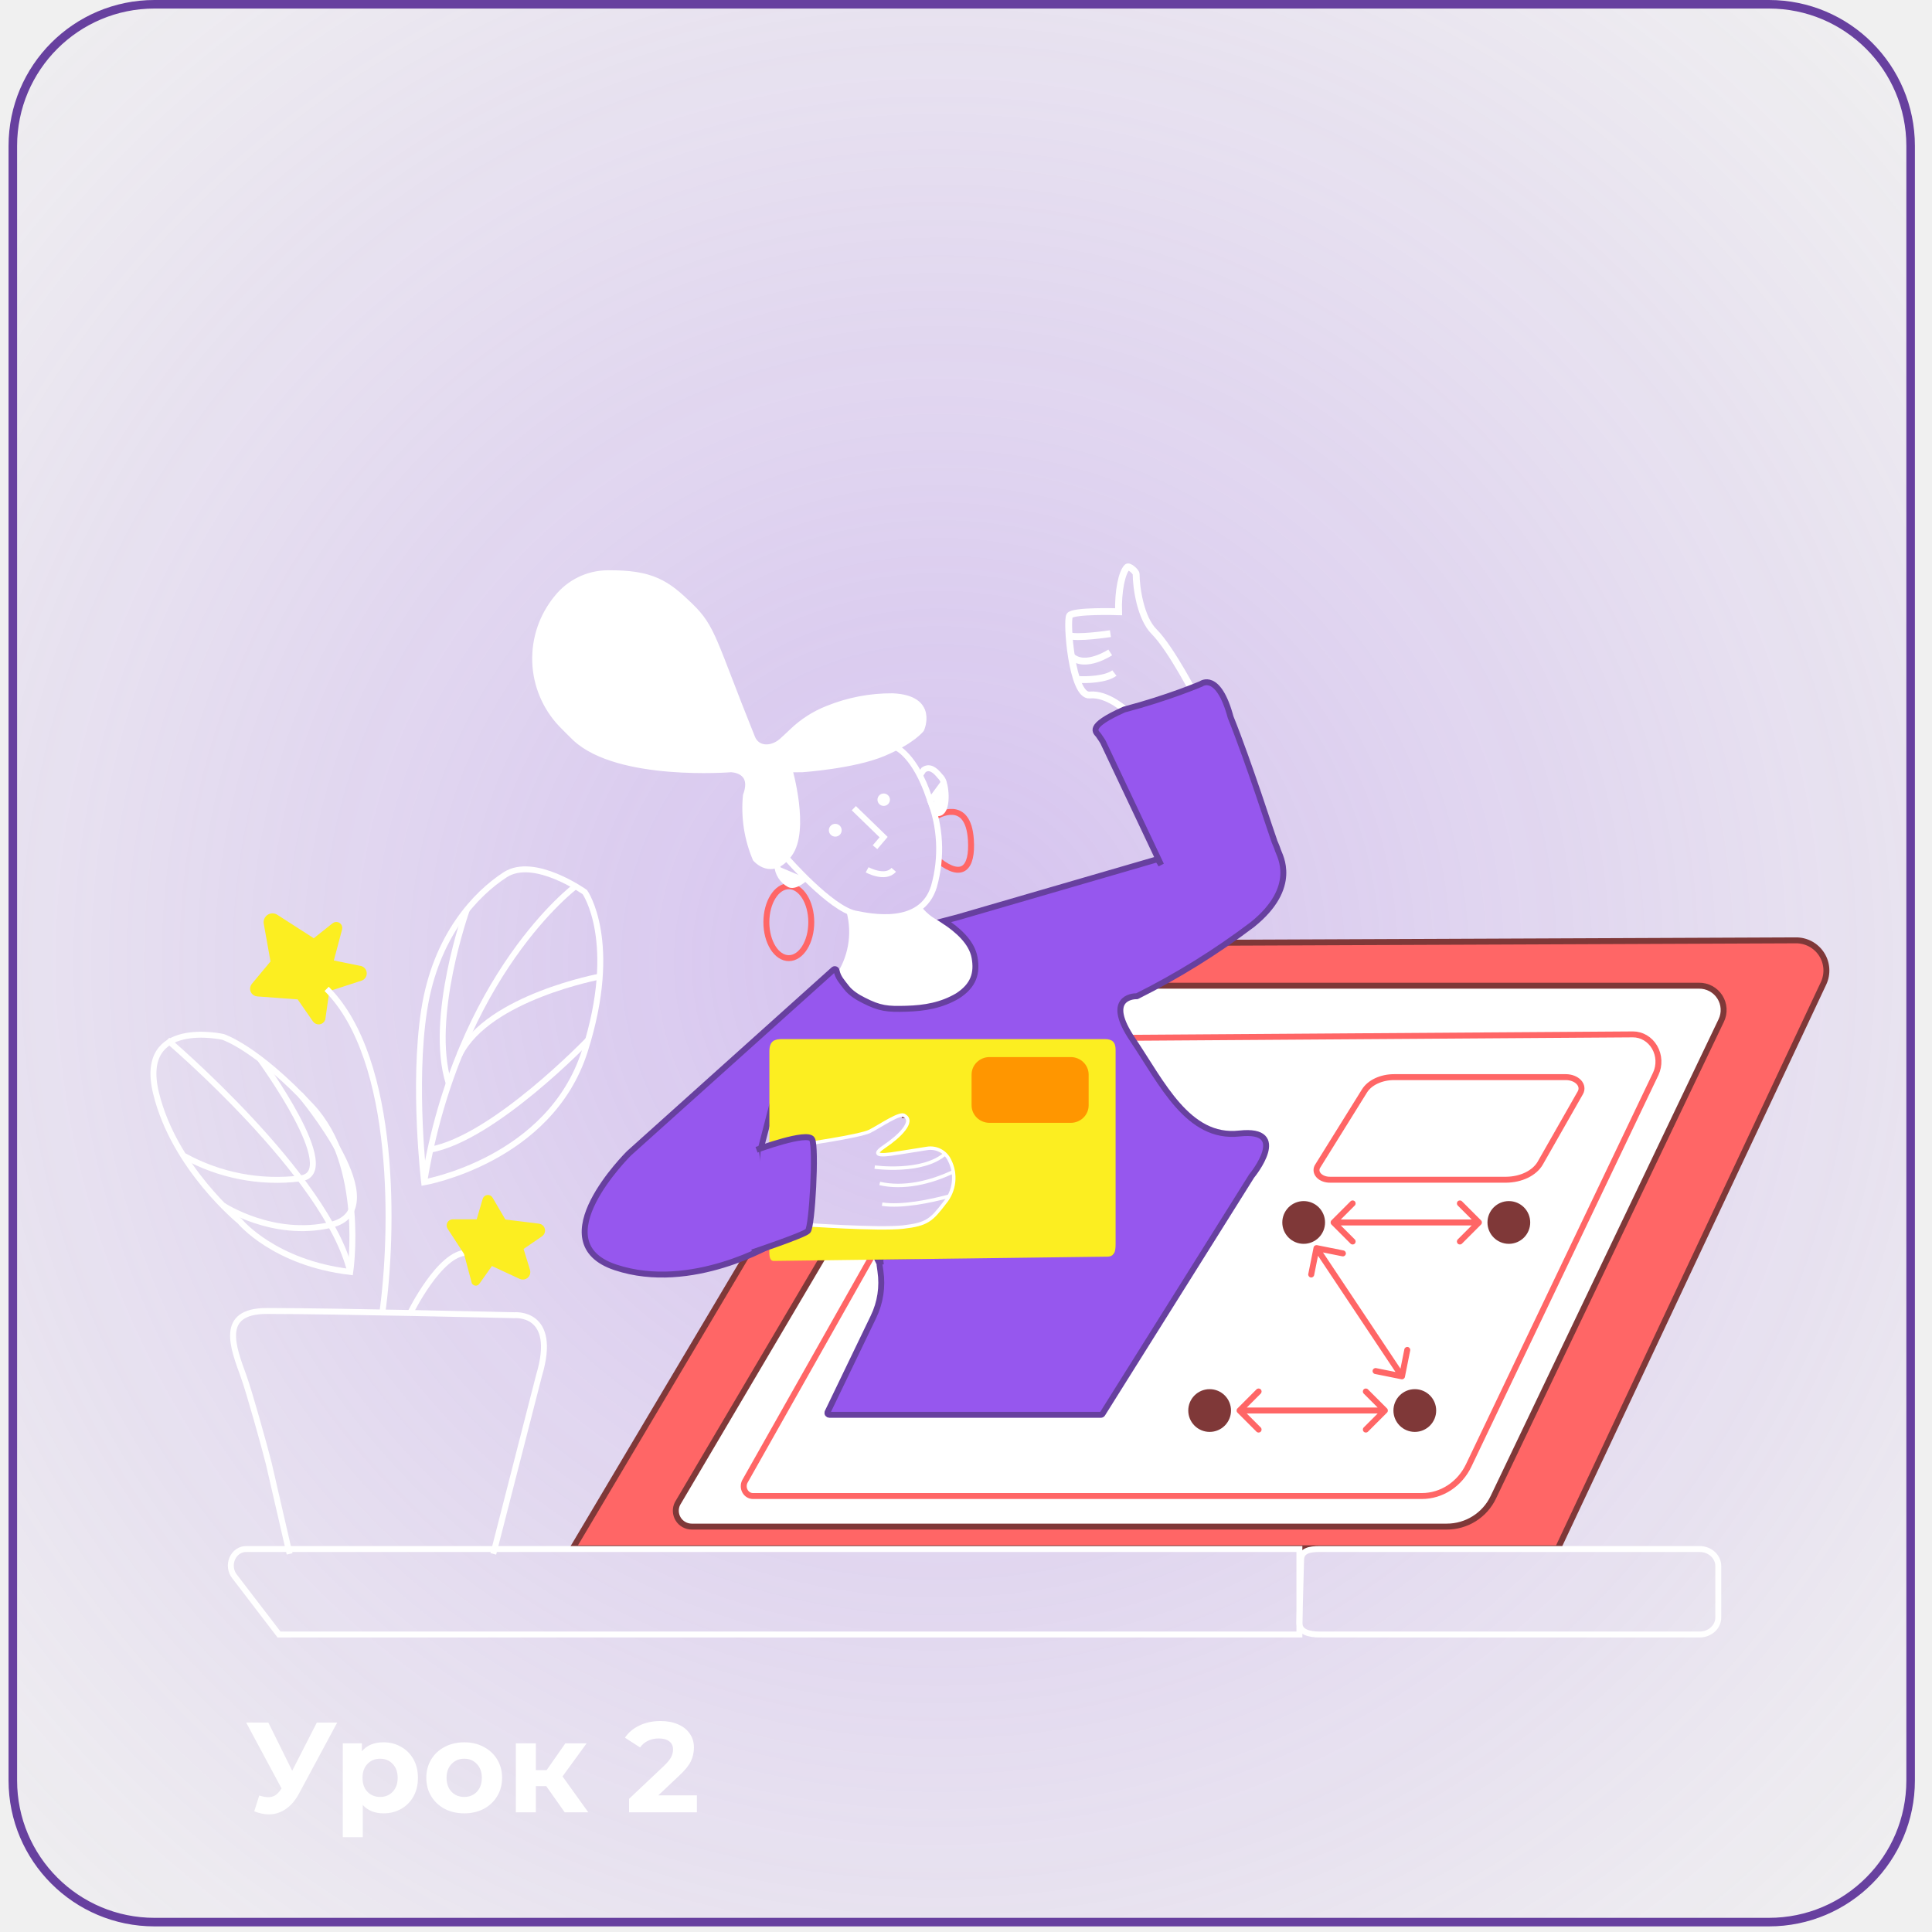
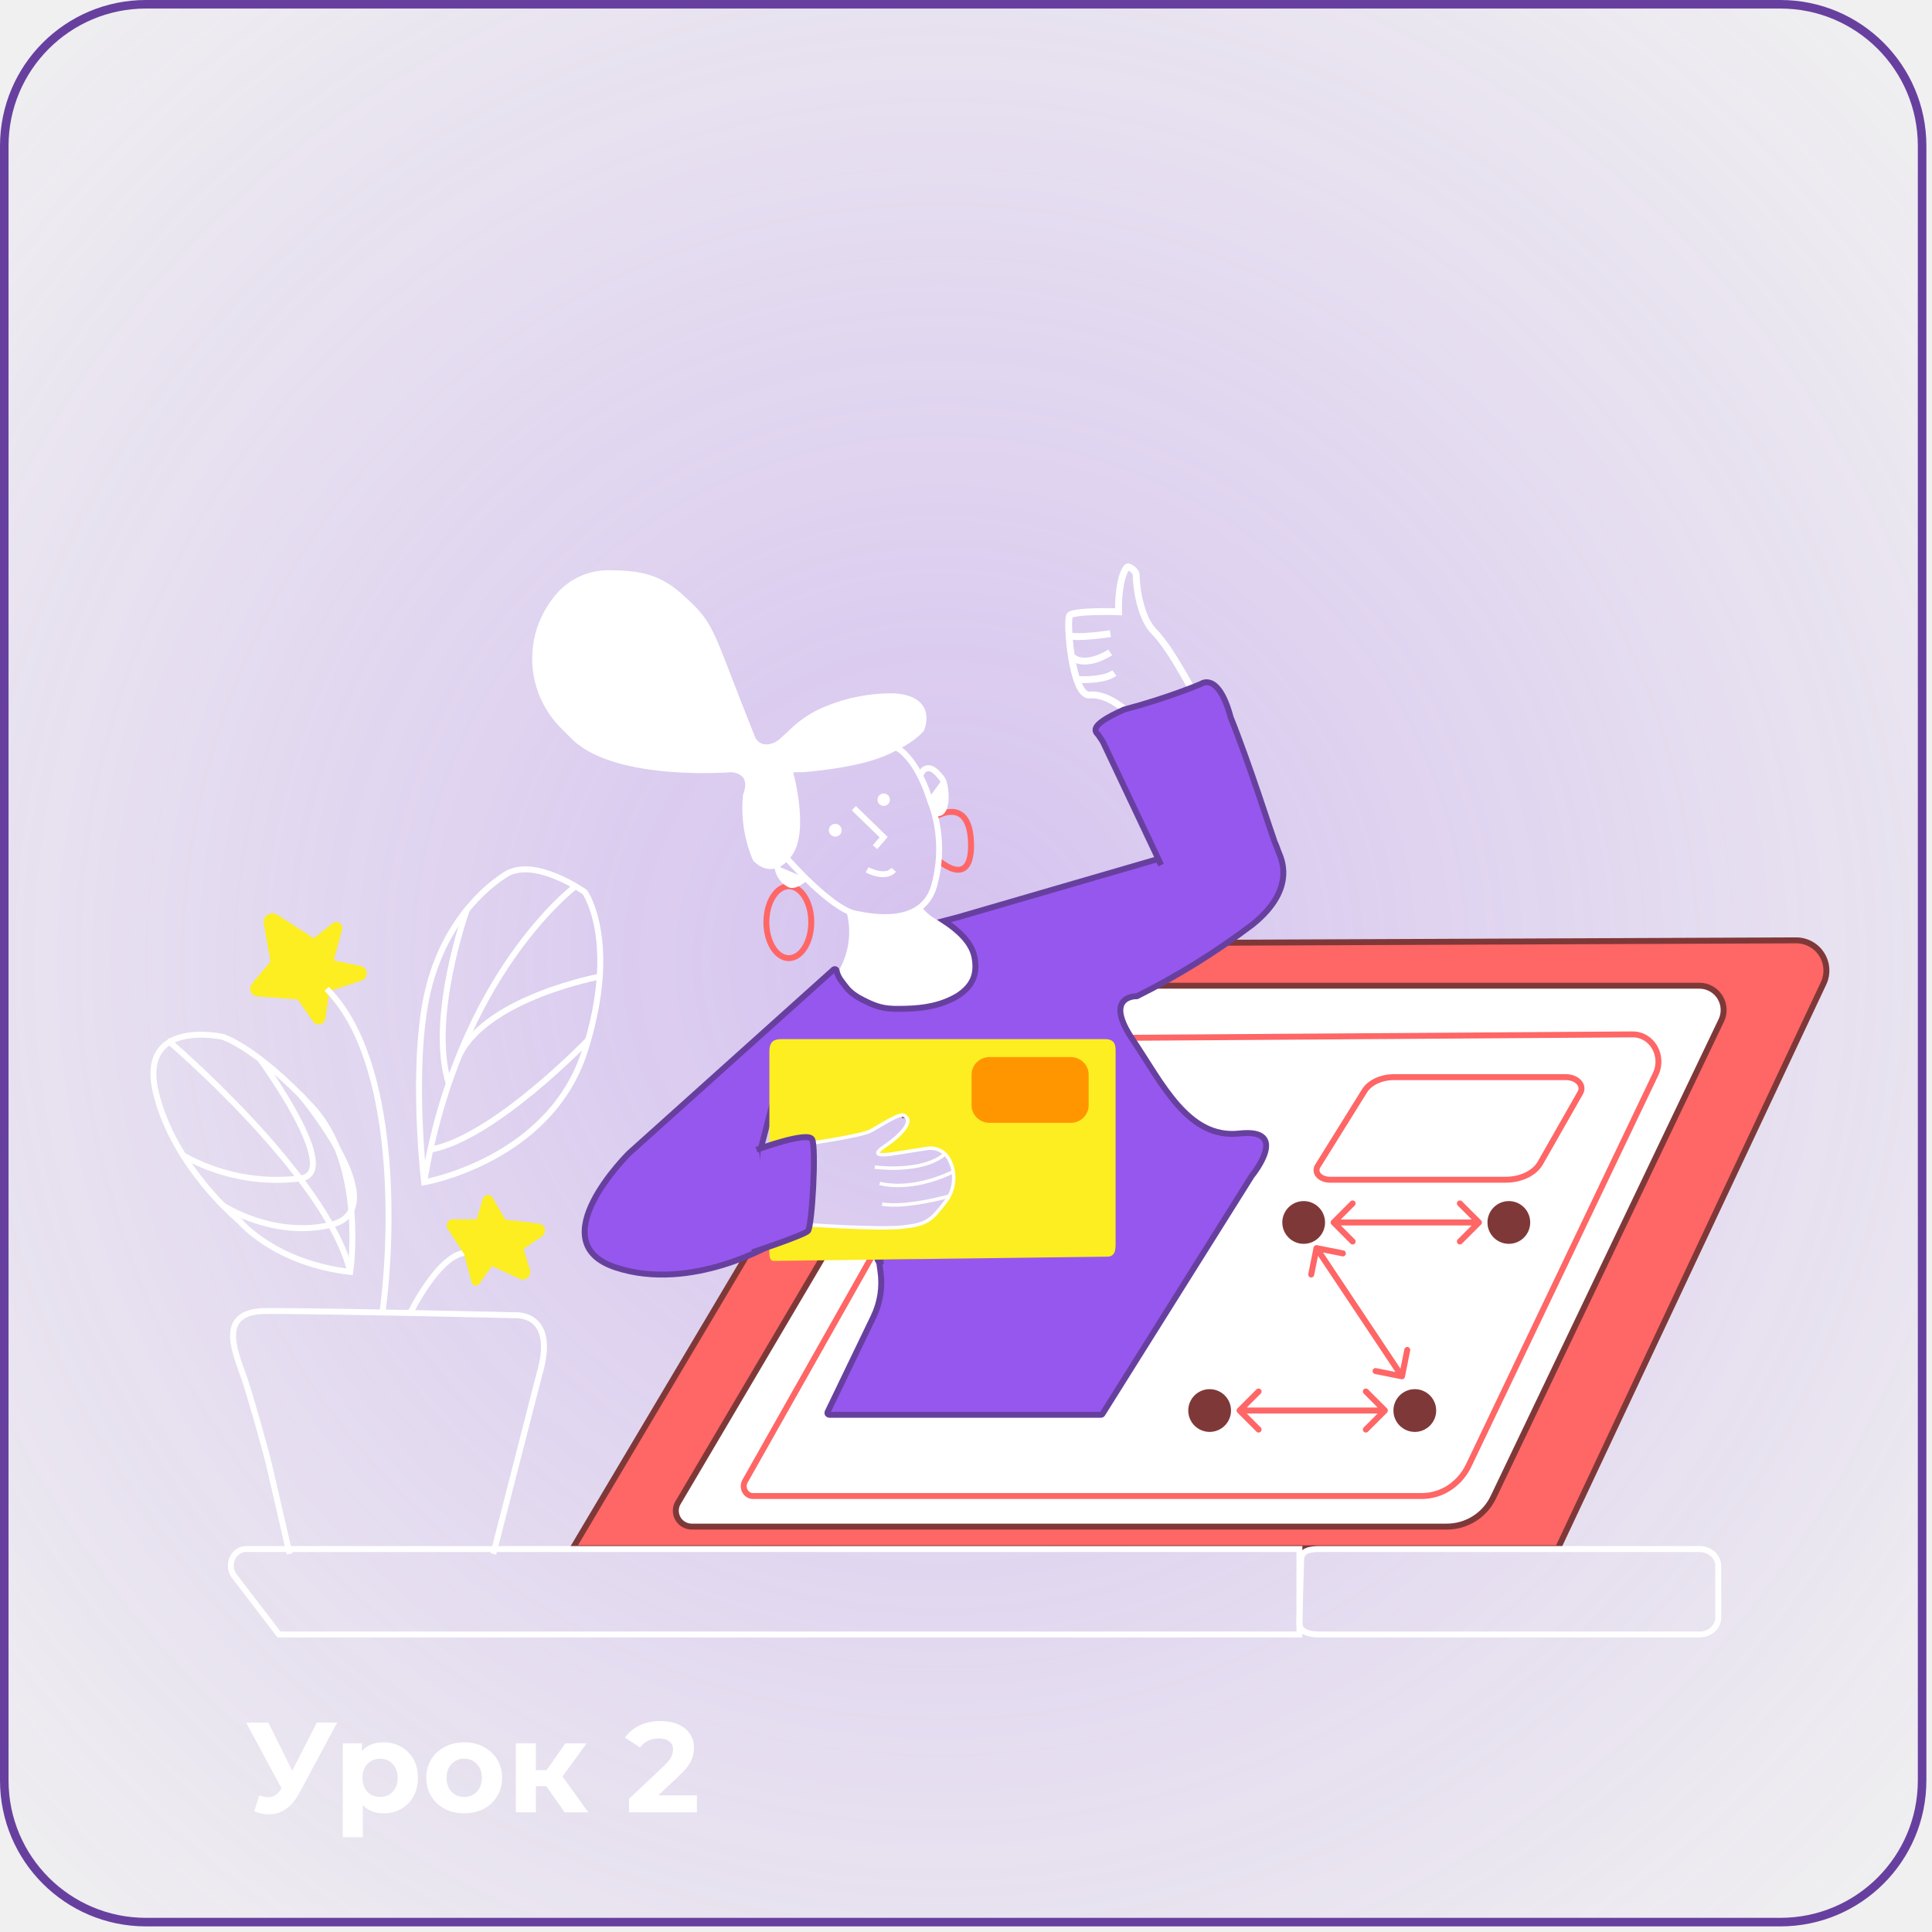
<svg xmlns="http://www.w3.org/2000/svg" width="226" height="226" viewBox="0 0 226 226" fill="none">
  <g clip-path="url(#clip0_311_745)">
-     <rect x="1.5" y="0.5" width="222" height="224.343" rx="16.571" fill="url(#paint0_radial_311_745)" fill-opacity="0.3" stroke="#67409F" />
-     <path d="M131.754 83.156C131.754 83.156 129.564 81.093 127.471 81.3C125.379 81.508 124.719 72.633 125.122 72.011C125.526 71.388 130.848 71.559 130.848 71.559C130.775 69.203 131.228 66.945 131.852 66.347C132.059 66.139 132.891 66.859 132.904 67.152C132.904 68.703 133.405 72.292 134.996 73.879C137.027 75.905 140 81.728 140 81.728" stroke="white" stroke-width="0.802" stroke-miterlimit="10" />
+     <rect x="0.5" y="0.5" width="224.343" height="224.343" rx="16.571" fill="url(#paint0_radial_311_745)" fill-opacity="0.3" stroke="#67409F" />
+     <path d="M131.754 83.156C131.754 83.156 129.564 81.093 127.471 81.3C125.379 81.508 124.719 72.633 125.122 72.011C125.526 71.388 130.848 71.559 130.848 71.559C130.775 69.203 131.228 66.945 131.852 66.347C132.06 66.139 132.892 66.859 132.904 67.152C132.904 68.703 133.405 72.292 134.996 73.879C137.027 75.905 140 81.728 140 81.728" stroke="white" stroke-width="0.802" stroke-miterlimit="10" />
    <path d="M182.249 181.113H67L88 145.766L111.5 145.5L116 128.5L98.5 128.093L109 110.419L210.07 110C210.667 109.994 211.256 110.138 211.783 110.419C212.309 110.701 212.755 111.111 213.079 111.611C213.404 112.111 213.596 112.684 213.639 113.279C213.681 113.873 213.572 114.468 213.322 115.009L182.249 181.113Z" fill="#FF6666" />
    <path d="M88 145.766L67 181.113H182.249L213.322 115.009C213.572 114.468 213.681 113.873 213.639 113.279C213.596 112.684 213.404 112.111 213.079 111.611C212.755 111.111 212.309 110.701 211.783 110.419C211.256 110.138 210.667 109.994 210.07 110L109 110.419L98.5 128.093L116 128.5L111.5 145.5L88 145.766ZM88 145.766L93.25 136.93" stroke="#7F3838" stroke-width="0.694" stroke-miterlimit="10" />
    <path d="M169.237 178.577H80.91C80.594 178.575 80.283 178.494 80.007 178.339C79.731 178.185 79.499 177.963 79.333 177.695C79.167 177.426 79.072 177.12 79.057 176.805C79.042 176.489 79.107 176.176 79.248 175.893L97.124 145.598H115.5L122 131L106.062 130.451L115 115.304L198.754 115.304C199.237 115.3 199.713 115.418 200.138 115.649C200.563 115.879 200.922 116.213 201.181 116.62C201.441 117.027 201.592 117.493 201.622 117.974C201.651 118.456 201.557 118.937 201.348 119.372L174.681 175.153C174.191 176.179 173.42 177.046 172.456 177.652C171.493 178.258 170.376 178.579 169.237 178.577Z" fill="white" stroke="#7F3838" stroke-width="0.694" stroke-miterlimit="10" />
    <path d="M97.675 114.237C98.441 113.154 98.959 111.918 99.193 110.614C99.427 109.311 99.372 107.972 99.031 106.692L101.266 107.094C102.714 107.284 104.181 107.284 105.629 107.094C106.402 106.894 107.124 106.534 107.747 106.037C111 110 115.087 107.263 115.087 107.263L115.722 112.282L111.825 118.22L99.921 118.051L97.675 114.237Z" fill="white" />
    <path d="M109.59 95.46C109.59 95.46 113.254 93.241 113.572 98.239C113.784 101.62 112.513 102.772 109.876 100.732" stroke="#FF6666" stroke-width="0.694" stroke-miterlimit="10" />
    <path d="M166.326 175H88.062C87.877 174.998 87.696 174.944 87.537 174.845C87.377 174.746 87.244 174.605 87.15 174.435C87.056 174.265 87.004 174.072 87 173.875C86.996 173.677 87.04 173.482 87.126 173.308L102.826 145.5H116.372L122 133L109.599 133.503L116.372 121.507L191.013 121C191.521 120.998 192.02 121.136 192.464 121.399C192.908 121.662 193.282 122.042 193.55 122.504C193.818 122.965 193.972 123.492 193.997 124.035C194.021 124.577 193.916 125.118 193.69 125.605L171.81 171.408C171.294 172.49 170.509 173.398 169.541 174.032C168.573 174.666 167.461 175.001 166.326 175Z" stroke="#FF6666" stroke-width="0.694" stroke-miterlimit="10" />
-     <path d="M37.561 119.39C37.628 119.339 37.68 119.27 37.711 119.192L38.211 115.677L42.212 114.374C42.327 114.327 42.422 114.243 42.483 114.135C42.544 114.026 42.567 113.901 42.547 113.779C42.528 113.656 42.467 113.544 42.375 113.46C42.284 113.376 42.166 113.326 42.042 113.317L38.621 112.62L39.681 108.636C39.7 108.566 39.697 108.49 39.672 108.422C39.647 108.353 39.6 108.294 39.539 108.253C39.478 108.212 39.406 108.191 39.332 108.193C39.259 108.196 39.188 108.221 39.13 108.266L36.726 110.179L32.256 107.305C32.144 107.23 32.011 107.19 31.876 107.189C31.741 107.189 31.608 107.228 31.495 107.303C31.382 107.377 31.293 107.483 31.24 107.608C31.187 107.732 31.172 107.869 31.197 108.002L32.013 112.567L29.725 115.314C29.661 115.393 29.619 115.487 29.605 115.588C29.59 115.688 29.605 115.79 29.645 115.883C29.686 115.976 29.751 116.056 29.834 116.114C29.918 116.172 30.016 116.206 30.117 116.212L35.01 116.572L36.895 119.287C36.943 119.356 37.009 119.411 37.086 119.445C37.163 119.48 37.248 119.493 37.331 119.483C37.415 119.473 37.495 119.441 37.561 119.39Z" fill="#FCEE21" stroke="#FCEE21" stroke-width="0.694" stroke-miterlimit="10" />
+     <path d="M37.561 119.39C37.628 119.339 37.68 119.27 37.711 119.192L38.211 115.677L42.212 114.374C42.327 114.327 42.422 114.243 42.483 114.135C42.544 114.026 42.567 113.901 42.547 113.779C42.528 113.656 42.467 113.544 42.375 113.46C42.284 113.376 42.166 113.326 42.042 113.317L38.621 112.62L39.681 108.636C39.7 108.566 39.697 108.49 39.672 108.422C39.647 108.353 39.6 108.294 39.539 108.253C39.478 108.212 39.406 108.191 39.332 108.193C39.259 108.196 39.188 108.221 39.13 108.266L36.726 110.179L32.256 107.305C32.144 107.23 32.011 107.19 31.876 107.189C31.741 107.189 31.608 107.228 31.495 107.303C31.382 107.377 31.293 107.483 31.24 107.608C31.187 107.732 31.172 107.869 31.197 108.002L32.013 112.567L29.725 115.314C29.661 115.393 29.619 115.487 29.605 115.588C29.59 115.688 29.605 115.79 29.645 115.883C29.686 115.976 29.751 116.056 29.834 116.114C29.918 116.172 30.016 116.206 30.117 116.213L35.01 116.572L36.895 119.287C36.943 119.356 37.009 119.411 37.086 119.445C37.163 119.48 37.248 119.493 37.331 119.483C37.415 119.473 37.495 119.441 37.561 119.39Z" fill="#FCEE21" stroke="#FCEE21" stroke-width="0.694" stroke-miterlimit="10" />
    <path d="M44.708 153.69C46.008 144.475 46.527 123.971 38.21 115.677" stroke="white" stroke-width="0.694" />
    <path d="M47.994 153.587C47.994 153.587 51.436 146.539 54.603 146.539" stroke="white" stroke-width="0.694" stroke-miterlimit="10" />
    <path d="M33.879 181.769L31.441 171.201C30.975 169.331 29.143 162.748 28.497 160.994C27.289 157.644 25.542 153.354 31.218 153.354C39.257 153.354 60.174 153.851 60.174 153.851C60.174 153.851 65.321 153.354 63.054 160.899L57.703 181.769" stroke="white" stroke-width="0.694" stroke-miterlimit="10" />
    <path d="M40.973 148.789C40.973 148.789 42.837 136.289 36.408 129.4C29.979 122.51 26.082 121.293 26.082 121.293C26.082 121.293 16.127 119.055 18.245 127.836C20.363 136.617 28.062 142.872 28.062 142.872C28.062 142.872 32.066 147.743 40.973 148.789Z" stroke="white" stroke-width="0.694" stroke-miterlimit="10" />
    <path d="M49.615 138.307C49.615 138.307 64.346 135.74 68.413 122.933C72.48 110.126 68.413 104.357 68.413 104.357C68.413 104.357 62.482 100.13 59.093 102.328C55.704 104.526 50.97 109.418 49.615 118.178C48.259 126.938 49.615 138.307 49.615 138.307Z" stroke="white" stroke-width="0.694" stroke-miterlimit="10" />
    <path d="M19.579 121.654C19.579 121.654 38.261 137.504 40.973 148.789" stroke="white" stroke-width="0.694" stroke-miterlimit="10" />
    <path d="M21.538 135.222C25.666 137.504 30.411 138.424 35.095 137.853C40.274 137.335 30.413 123.884 30.413 123.884" stroke="white" stroke-width="0.694" stroke-miterlimit="10" />
    <path d="M26.103 141.023C26.103 141.023 31.949 144.869 38.685 143.284C46.469 141.456 35.095 128.015 35.095 128.015" stroke="white" stroke-width="0.694" stroke-miterlimit="10" />
    <path d="M67.322 103.67C67.322 103.67 53.639 113.856 49.615 138.307" stroke="white" stroke-width="0.694" stroke-miterlimit="10" />
    <path d="M70.214 114.226C70.214 114.226 57.123 116.646 53.756 123.366" stroke="white" stroke-width="0.694" stroke-miterlimit="10" />
    <path d="M68.794 121.654C68.794 121.654 57.78 133.14 50.345 134.482" stroke="white" stroke-width="0.694" stroke-miterlimit="10" />
    <path d="M54.603 106.438C54.603 106.438 50.091 119.055 52.485 126.705" stroke="white" stroke-width="0.694" stroke-miterlimit="10" />
    <path d="M58.903 142.978L57.325 140.283C57.298 140.232 57.256 140.191 57.205 140.164C57.154 140.138 57.096 140.127 57.038 140.134C56.981 140.141 56.927 140.165 56.884 140.203C56.84 140.241 56.809 140.291 56.795 140.347L56.022 142.978H52.961C52.895 142.978 52.83 142.997 52.773 143.031C52.717 143.065 52.67 143.114 52.639 143.173C52.608 143.231 52.593 143.296 52.595 143.362C52.598 143.429 52.618 143.493 52.654 143.548L54.603 146.539L55.514 149.973C55.528 149.997 55.548 150.017 55.572 150.031C55.596 150.045 55.623 150.052 55.651 150.052C55.679 150.052 55.707 150.045 55.731 150.031C55.755 150.017 55.775 149.997 55.789 149.973L57.431 147.659L60.936 149.286C61.029 149.329 61.133 149.345 61.234 149.331C61.336 149.317 61.431 149.273 61.508 149.206C61.586 149.139 61.642 149.051 61.67 148.953C61.698 148.854 61.697 148.75 61.667 148.652L60.841 145.957L63.213 144.33C63.291 144.277 63.351 144.202 63.386 144.114C63.42 144.026 63.426 143.93 63.404 143.838C63.383 143.747 63.333 143.664 63.263 143.601C63.193 143.538 63.106 143.497 63.012 143.485L58.903 142.978Z" fill="#FCEE21" stroke="#FCEE21" stroke-width="0.694" stroke-miterlimit="10" />
-     <path d="M112.012 107.31L135.195 100.568C135.322 100.568 135.396 100.389 135.83 101.181L129.116 86.99C129.052 86.863 129.116 86.885 128.5 86C128.245 85.634 127 85 131.5 83C136.689 81.637 140.5 80 140.5 80C140.5 80 142.5 78.5 143.954 83.894C146.125 89.283 148.836 97.81 149.027 98.265C149.027 98.36 149.355 99.004 149.514 99.533C149.673 100.061 151.95 103.759 146.517 108.144C142.28 111.35 137.756 114.158 133.003 116.534C132.991 116.54 132.978 116.543 132.966 116.543C132.953 116.543 132.94 116.54 132.929 116.534C132.473 116.534 129.227 116.779 132.5 121.618C135.931 126.712 138.965 133.261 144.97 132.596C150.975 131.93 146.538 137.425 146.411 137.572L128.957 165.405C128.937 165.435 128.911 165.459 128.879 165.475C128.848 165.492 128.813 165.501 128.777 165.5H97.005C96.969 165.499 96.933 165.49 96.901 165.472C96.87 165.455 96.843 165.43 96.823 165.4C96.803 165.37 96.791 165.335 96.788 165.299C96.784 165.263 96.79 165.227 96.803 165.194L102.173 154.046C102.978 152.382 103.262 150.515 102.989 148.689L102.883 147.928C102.878 147.897 102.88 147.866 102.889 147.836C102.897 147.806 102.48 147.024 102.5 147C102.52 146.976 102.977 147.71 103.005 147.697C102.883 146.846 103.5 146.326 103.5 147L129 146.5C129.059 146.5 129.458 146.542 129.5 146.5C129.542 146.458 130 146.559 130 146.5L129.5 123.5C127.796 126.948 126.361 127.605 129 123C128.99 122.99 128.989 122.984 128.992 122.98L91.568 122.48C91.512 122.483 91.109 122.941 91.068 122.98C91.028 123.019 91.573 124.424 91.568 124.48C91.568 124.48 89.063 134.076 89.062 134.107C89.06 134.137 89.065 134.168 89.076 134.196L90.513 145.434C90.513 145.434 80.907 151.214 72 148.255C63.093 145.297 73.472 135.026 73.567 134.92L97.502 113.428C97.531 113.4 97.566 113.38 97.605 113.371C97.644 113.363 97.685 113.365 97.722 113.378C97.76 113.391 97.793 113.415 97.818 113.446C97.843 113.477 97.858 113.515 97.863 113.555C98.023 114.354 98.504 114.852 99 115.5C99.496 116.148 100.27 116.635 101 117C102.935 117.996 103.824 118.061 106 118C108.176 117.939 110.136 117.603 112.012 116.5C113.918 115.274 114.328 113.817 114 112C113.672 110.183 111.991 108.747 110.434 107.722L112.012 107.31Z" fill="#9657EE" />
-     <path d="M89.076 134.196C89.065 134.168 89.06 134.137 89.062 134.107C89.063 134.076 91.568 124.48 91.568 124.48C91.573 124.424 91.028 123.019 91.068 122.98C91.109 122.941 91.512 122.483 91.568 122.48L129.014 122.98C129.073 122.98 128.958 122.958 129 123C126.361 127.605 127.796 126.948 129.5 123.5L130 146.5C130 146.559 129.542 146.458 129.5 146.5C129.458 146.542 129.059 146.5 129 146.5L103.5 147C103.5 146.326 102.883 146.846 103.005 147.697C102.977 147.71 102.52 146.976 102.5 147C102.48 147.024 102.897 147.806 102.889 147.836C102.88 147.866 102.878 147.897 102.883 147.928L102.989 148.689C103.262 150.515 102.978 152.382 102.173 154.046L96.803 165.194C96.79 165.227 96.784 165.263 96.788 165.299C96.791 165.335 96.803 165.37 96.823 165.4C96.843 165.43 96.87 165.455 96.901 165.472C96.933 165.49 96.969 165.499 97.005 165.5H128.777C128.813 165.501 128.848 165.492 128.879 165.475C128.911 165.459 128.937 165.435 128.957 165.405L146.411 137.572C146.538 137.425 150.975 131.93 144.97 132.596C138.965 133.261 135.931 126.712 132.5 121.618C129.227 116.779 132.473 116.534 132.929 116.534C132.94 116.54 132.953 116.543 132.966 116.543C132.978 116.543 132.991 116.54 133.003 116.534C137.756 114.158 142.28 111.35 146.517 108.144C151.95 103.759 149.673 100.061 149.514 99.533C149.355 99.004 149.027 98.36 149.027 98.265C148.836 97.81 146.125 89.283 143.954 83.894C142.5 78.5 140.5 80 140.5 80C140.5 80 136.689 81.637 131.5 83C127 85 128.245 85.634 128.5 86C129.116 86.885 129.052 86.863 129.116 86.99L135.83 101.181C135.396 100.389 135.322 100.568 135.195 100.568L112.012 107.31L110.434 107.722C111.991 108.747 113.672 110.183 114 112C114.328 113.817 113.918 115.274 112.012 116.5C110.136 117.603 108.176 117.939 106 118C103.824 118.061 102.935 117.996 101 117C100.27 116.635 99.496 116.148 99 115.5C98.504 114.852 98.023 114.354 97.863 113.555C97.858 113.515 97.843 113.477 97.818 113.446C97.793 113.415 97.76 113.391 97.722 113.378C97.685 113.365 97.644 113.363 97.605 113.371C97.566 113.38 97.531 113.4 97.502 113.428L73.567 134.92C73.472 135.026 63.093 145.297 72 148.255C80.907 151.214 90.513 145.434 90.513 145.434L89.076 134.196ZM89.076 134.196C89.088 134.224 89.403 134.086 89.425 134.107C89.447 134.128 89.175 134.308 89.204 134.318C89.234 134.328 89.264 134.332 89.295 134.329" stroke="#67409F" stroke-width="0.694" stroke-miterlimit="10" />
+     <path d="M112.012 107.31L135.195 100.568C135.322 100.568 135.396 100.389 135.83 101.181L129.116 86.99C129.052 86.863 129.116 86.885 128.5 86C128.245 85.634 127 85 131.5 83C136.689 81.637 140.5 80 140.5 80C140.5 80 142.5 78.5 143.954 83.894C146.125 89.283 148.836 97.81 149.027 98.265C149.027 98.36 149.355 99.004 149.514 99.533C149.673 100.061 151.95 103.759 146.517 108.144C142.28 111.35 137.756 114.158 133.003 116.534C132.991 116.54 132.978 116.543 132.966 116.543C132.953 116.543 132.94 116.54 132.929 116.534C132.473 116.534 129.227 116.779 132.5 121.618C135.931 126.712 138.965 133.261 144.97 132.596C150.975 131.93 146.538 137.425 146.411 137.572L128.957 165.405C128.937 165.435 128.911 165.459 128.879 165.475C128.848 165.492 128.813 165.501 128.777 165.5H97.005C96.969 165.499 96.933 165.49 96.901 165.472C96.87 165.455 96.843 165.43 96.823 165.4C96.803 165.37 96.791 165.335 96.788 165.299C96.784 165.263 96.79 165.227 96.803 165.194L102.173 154.046C102.978 152.382 103.262 150.515 102.989 148.689L102.883 147.928C102.878 147.897 102.88 147.866 102.889 147.836C102.897 147.806 102.48 147.024 102.5 147C102.52 146.976 102.977 147.71 103.005 147.697C102.883 146.846 103.5 146.326 103.5 147L129 146.5C129.059 146.5 129.458 146.542 129.5 146.5C129.542 146.458 130 146.559 130 146.5L129.5 123.5C127.796 126.948 126.361 127.605 129 123C128.99 122.99 128.989 122.984 128.992 122.98L91.568 122.48C91.512 122.483 91.109 122.942 91.068 122.98C91.028 123.019 91.573 124.424 91.568 124.48C91.568 124.48 89.063 134.076 89.062 134.107C89.06 134.137 89.065 134.168 89.076 134.196L90.513 145.434C90.513 145.434 80.907 151.214 72 148.255C63.093 145.297 73.472 135.026 73.567 134.92L97.502 113.428C97.531 113.4 97.566 113.38 97.605 113.371C97.644 113.363 97.685 113.365 97.722 113.378C97.76 113.391 97.793 113.415 97.818 113.446C97.843 113.477 97.858 113.515 97.863 113.555C98.023 114.354 98.504 114.852 99 115.5C99.496 116.148 100.27 116.635 101 117C102.935 117.996 103.824 118.061 106 118C108.176 117.939 110.136 117.603 112.012 116.5C113.918 115.274 114.328 113.817 114 112C113.672 110.183 111.991 108.747 110.434 107.722L112.012 107.31Z" fill="#9657EE" />
+     <path d="M89.076 134.196C89.065 134.168 89.06 134.137 89.062 134.107C89.063 134.076 91.568 124.48 91.568 124.48C91.573 124.424 91.028 123.019 91.068 122.98C91.109 122.942 91.512 122.483 91.568 122.48L129.014 122.98C129.073 122.98 128.958 122.958 129 123C126.361 127.605 127.796 126.948 129.5 123.5L130 146.5C130 146.559 129.542 146.458 129.5 146.5C129.458 146.542 129.059 146.5 129 146.5L103.5 147C103.5 146.326 102.883 146.846 103.005 147.697C102.977 147.71 102.52 146.976 102.5 147C102.48 147.024 102.897 147.806 102.889 147.836C102.88 147.866 102.878 147.897 102.883 147.928L102.989 148.689C103.262 150.515 102.978 152.382 102.173 154.046L96.803 165.194C96.79 165.227 96.784 165.263 96.788 165.299C96.791 165.335 96.803 165.37 96.823 165.4C96.843 165.43 96.87 165.455 96.901 165.472C96.933 165.49 96.969 165.499 97.005 165.5H128.777C128.813 165.501 128.848 165.492 128.879 165.475C128.911 165.459 128.937 165.435 128.957 165.405L146.411 137.572C146.538 137.425 150.975 131.93 144.97 132.596C138.965 133.261 135.931 126.712 132.5 121.618C129.227 116.779 132.473 116.534 132.929 116.534C132.94 116.54 132.953 116.543 132.966 116.543C132.978 116.543 132.991 116.54 133.003 116.534C137.756 114.158 142.28 111.35 146.517 108.144C151.95 103.759 149.673 100.061 149.514 99.533C149.355 99.004 149.027 98.36 149.027 98.265C148.836 97.81 146.125 89.283 143.954 83.894C142.5 78.5 140.5 80 140.5 80C140.5 80 136.689 81.637 131.5 83C127 85 128.245 85.634 128.5 86C129.116 86.885 129.052 86.863 129.116 86.99L135.83 101.181C135.396 100.389 135.322 100.568 135.195 100.568L112.012 107.31L110.434 107.722C111.991 108.747 113.672 110.183 114 112C114.328 113.817 113.918 115.274 112.012 116.5C110.136 117.603 108.176 117.939 106 118C103.824 118.061 102.935 117.996 101 117C100.27 116.635 99.496 116.148 99 115.5C98.504 114.852 98.023 114.354 97.863 113.555C97.858 113.515 97.843 113.477 97.818 113.446C97.793 113.415 97.76 113.391 97.722 113.378C97.685 113.365 97.644 113.363 97.605 113.371C97.566 113.38 97.531 113.4 97.502 113.428L73.567 134.92C73.472 135.026 63.093 145.297 72 148.255C80.907 151.214 90.513 145.434 90.513 145.434L89.076 134.196ZM89.076 134.196C89.088 134.224 89.403 134.086 89.425 134.107C89.447 134.128 89.175 134.308 89.204 134.318C89.234 134.328 89.264 134.332 89.295 134.329" stroke="#67409F" stroke-width="0.694" stroke-miterlimit="10" />
    <path d="M91.988 100.341C91.988 100.341 97.167 106.29 100.048 106.872C101.785 107.22 107.79 108.499 109.251 103.702C110.223 100.277 110.029 96.628 108.7 93.325C107.027 88.338 104.845 87.44 104.845 87.44" stroke="white" stroke-width="0.694" stroke-miterlimit="10" />
    <path d="M93.852 89.986C93.852 89.986 99.847 89.574 103.299 88.126C106.752 86.679 107.768 85.305 107.768 85.305C107.768 85.305 109.431 81.66 104.401 81.448C101.798 81.432 99.218 81.928 96.807 82.907C95.26 83.516 93.849 84.424 92.655 85.58C92.264 85.95 91.84 86.351 91.438 86.71C90.198 87.767 88.536 87.672 87.985 86.298C83.42 74.96 83.431 73.471 80.73 70.861C78.03 68.251 76.314 66.993 71.029 67.057C69.901 67.071 68.791 67.336 67.778 67.831C66.765 68.326 65.875 69.04 65.172 69.92C63.43 72.02 62.518 74.684 62.607 77.409C62.697 80.134 63.783 82.732 65.66 84.713C66.157 85.242 66.719 85.77 67.322 86.372C72.385 91.043 85.5 89.986 85.5 89.986C85.5 89.986 88.387 89.997 87.254 93.061C87.008 95.582 87.397 98.125 88.387 100.458C88.387 100.458 90.283 102.719 92.338 99.898C94.392 97.076 92.338 89.997 92.338 89.997L93.852 89.986Z" fill="white" stroke="white" stroke-width="0.694" stroke-miterlimit="10" />
    <path d="M92.274 112.081C93.725 112.081 94.901 110.198 94.901 107.875C94.901 105.553 93.725 103.67 92.274 103.67C90.823 103.67 89.648 105.553 89.648 107.875C89.648 110.198 90.823 112.081 92.274 112.081Z" stroke="#FF6666" stroke-width="0.694" stroke-miterlimit="10" />
    <path d="M107.62 90.694L108.033 90.071C108.722 89.564 109.378 90.071 109.95 90.789C110.148 90.98 110.297 91.216 110.384 91.476C110.384 91.476 110.48 91.835 110.48 91.846C110.819 93.399 110.607 95.639 109.325 95.016L108.817 93.684L110.116 91.918C110.319 92.487 110.063 93.767 109.95 94.36C109.717 95.1 109.467 92.801 109.467 92.801" stroke="white" stroke-width="0.694" stroke-miterlimit="10" />
    <path d="M94.223 102.698C94.223 102.698 92.952 103.881 92.274 103.416C91.895 103.199 91.575 102.893 91.341 102.525C91.106 102.157 90.965 101.738 90.929 101.303" fill="white" />
    <path d="M94.223 102.698C94.223 102.698 92.952 103.881 92.274 103.416C91.895 103.199 91.575 102.893 91.341 102.525C91.106 102.157 90.965 101.738 90.929 101.303" stroke="white" stroke-width="0.694" stroke-miterlimit="10" />
    <path d="M129.232 121.549H91.5C90.621 121.549 90 121.742 90 123L90 134L94 133L95 133.5H96.5L99.5 133L101.5 132.5L104 131L105.5 130.5H106V131.5L105 133L103 134.5L102.5 135H104.5L108 134.5H109.5L111 135.5L111.5 137V139L110.5 141L109 142.5L107 143.5H102H96H94.5L94 144.5L90 146C90 146.5 89.9 147.5 90.5 147.5L129.5 147C130.379 147 130.5 146.399 130.5 145.5V122.812C130.5 121.913 130.111 121.549 129.232 121.549Z" fill="#FCEE21" />
    <path d="M93.619 133.921C93.619 133.921 100.573 132.923 101.738 132.34C102.903 131.758 105.401 130.012 105.813 130.522C106.981 131.175 105.233 132.923 103.486 134.088C102.125 134.996 102.382 135.338 105.154 134.86L108.43 134.341C108.957 134.252 109.499 134.337 109.974 134.582C110.449 134.827 110.831 135.22 111.063 135.7C111.473 136.492 111.64 137.387 111.543 138.274C111.446 139.16 111.089 139.998 110.517 140.683C108.958 142.721 108.465 143.217 105.631 143.54C102.798 143.863 93.935 143.231 93.935 143.231L93.619 133.921Z" stroke="white" stroke-width="0.404" stroke-miterlimit="10" />
    <path d="M99.878 94.54L103.363 97.922L102.357 99.105" stroke="white" stroke-width="0.694" stroke-miterlimit="10" />
    <path d="M97.707 97.52C97.93 97.52 98.11 97.34 98.11 97.119C98.11 96.897 97.93 96.717 97.707 96.717C97.485 96.717 97.305 96.897 97.305 97.119C97.305 97.34 97.485 97.52 97.707 97.52Z" fill="white" stroke="white" stroke-width="0.694" stroke-miterlimit="10" />
    <path d="M103.373 93.927C103.584 93.927 103.755 93.757 103.755 93.547C103.755 93.337 103.584 93.167 103.373 93.167C103.163 93.167 102.992 93.337 102.992 93.547C102.992 93.757 103.163 93.927 103.373 93.927Z" fill="white" stroke="white" stroke-width="0.694" stroke-miterlimit="10" />
    <path d="M101.435 101.747C101.435 101.747 103.553 102.909 104.549 101.747" stroke="white" stroke-width="0.694" stroke-miterlimit="10" />
    <path d="M125.244 124H115.756C114.786 124 114 124.762 114 125.702V129.298C114 130.238 114.786 131 115.756 131H125.244C126.214 131 127 130.238 127 129.298V125.702C127 124.762 126.214 124 125.244 124Z" fill="#FF9600" stroke="#FF9600" stroke-width="0.694" stroke-miterlimit="10" />
    <path d="M155.592 138H176.206C177.053 137.991 177.879 137.804 178.582 137.463C179.285 137.121 179.835 136.639 180.165 136.075L184.868 127.819C184.979 127.619 185.021 127.402 184.99 127.187C184.959 126.973 184.856 126.766 184.689 126.587C184.523 126.408 184.298 126.261 184.035 126.158C183.772 126.056 183.478 126.002 183.179 126H163.075C162.342 125.999 161.625 126.151 161.01 126.439C160.395 126.726 159.909 127.136 159.61 127.62L154.166 136.37C154.045 136.543 153.989 136.736 154.002 136.93C154.015 137.124 154.097 137.312 154.241 137.476C154.385 137.64 154.585 137.775 154.821 137.866C155.058 137.958 155.324 138.004 155.592 138Z" stroke="#FF6666" stroke-width="0.694" stroke-miterlimit="10" />
    <path d="M102.321 136.525C102.321 136.525 107.892 137.296 110.559 134.971" stroke="white" stroke-width="0.404" stroke-miterlimit="10" />
    <path d="M102.907 138.437C105.658 139.075 108.855 138.358 111.641 137" stroke="white" stroke-width="0.404" stroke-miterlimit="10" />
    <path d="M103.191 140.859C105.495 141.209 108.808 140.523 111.058 139.913" stroke="white" stroke-width="0.404" stroke-miterlimit="10" />
    <path d="M152 191.2H32.639L27.444 184.417C27.215 184.135 27.067 183.785 27.018 183.413C26.969 183.04 27.021 182.659 27.167 182.318C27.314 181.977 27.549 181.689 27.843 181.491C28.137 181.292 28.479 181.192 28.825 181.201H152V191.2Z" stroke="white" stroke-width="0.694" stroke-miterlimit="10" />
    <path d="M198.818 181.2H154.379C153.174 181.2 152.198 181.388 152.198 182.488L152 189.838C152 190.937 153.174 191.2 154.379 191.2H198.818C200.023 191.2 201 190.309 201 189.21V183.19C201 182.091 200.023 181.2 198.818 181.2Z" stroke="white" stroke-width="0.694" stroke-miterlimit="10" />
    <path d="M95.5 135L95 133L92 133.5L89 134.5L88 146.5L92 145L95 143.5L95.5 135Z" fill="#9657EE" />
    <path d="M88.5 134.5C88.5 134.5 94.5 132.28 95 133.28C95.5 134.28 95 143.5 94.5 144C94 144.5 88 146.5 88 146.5" stroke="#67409F" stroke-width="0.7" />
    <path d="M155.753 142.753C155.616 142.889 155.616 143.111 155.753 143.247L157.98 145.475C158.117 145.612 158.338 145.612 158.475 145.475C158.612 145.338 158.612 145.117 158.475 144.98L156.495 143L158.475 141.02C158.612 140.883 158.612 140.662 158.475 140.525C158.338 140.388 158.117 140.388 157.98 140.525L155.753 142.753ZM173.247 143.247C173.384 143.111 173.384 142.889 173.247 142.753L171.02 140.525C170.883 140.388 170.662 140.388 170.525 140.525C170.388 140.662 170.388 140.883 170.525 141.02L172.505 143L170.525 144.98C170.388 145.117 170.388 145.338 170.525 145.475C170.662 145.612 170.883 145.612 171.02 145.475L173.247 143.247ZM156 143.35H173V142.65H156V143.35Z" fill="#FF6666" />
    <path d="M154.069 145.657C153.879 145.619 153.695 145.742 153.657 145.931L153.039 149.02C153.001 149.21 153.124 149.394 153.314 149.432C153.503 149.47 153.688 149.347 153.725 149.157L154.275 146.412L157.02 146.961C157.21 146.999 157.394 146.876 157.432 146.686C157.47 146.497 157.347 146.312 157.157 146.275L154.069 145.657ZM163.931 161.343C164.121 161.381 164.305 161.258 164.343 161.069L164.961 157.98C164.999 157.79 164.876 157.606 164.686 157.568C164.497 157.53 164.312 157.653 164.275 157.843L163.725 160.588L160.98 160.039C160.79 160.001 160.606 160.124 160.568 160.314C160.53 160.503 160.653 160.688 160.843 160.725L163.931 161.343ZM153.709 146.194L163.709 161.194L164.291 160.806L154.291 145.806L153.709 146.194Z" fill="#FF6666" />
    <path d="M144.753 164.753C144.616 164.889 144.616 165.111 144.753 165.247L146.98 167.475C147.117 167.612 147.338 167.612 147.475 167.475C147.612 167.338 147.612 167.117 147.475 166.98L145.495 165L147.475 163.02C147.612 162.883 147.612 162.662 147.475 162.525C147.338 162.388 147.117 162.388 146.98 162.525L144.753 164.753ZM162.247 165.247C162.384 165.111 162.384 164.889 162.247 164.753L160.02 162.525C159.883 162.388 159.662 162.388 159.525 162.525C159.388 162.662 159.388 162.883 159.525 163.02L161.505 165L159.525 166.98C159.388 167.117 159.388 167.338 159.525 167.475C159.662 167.612 159.883 167.612 160.02 167.475L162.247 165.247ZM145 165.35H162V164.65H145V165.35Z" fill="#FF6666" />
    <circle cx="152.5" cy="143" r="2.5" fill="#7F3838" />
    <circle cx="176.5" cy="143" r="2.5" fill="#7F3838" />
    <circle cx="141.5" cy="165" r="2.5" fill="#7F3838" />
    <circle cx="165.5" cy="165" r="2.5" fill="#7F3838" />
    <path d="M129.894 74.123C129.894 74.123 125.795 74.745 125 74.318" stroke="white" stroke-width="0.802" stroke-miterlimit="10" />
    <path d="M129.873 76.317C129.873 76.317 126.967 78.248 125.367 76.796" stroke="white" stroke-width="0.802" stroke-miterlimit="10" />
    <path d="M130.358 78.731C129.389 79.469 127.143 79.576 125.954 79.469" stroke="white" stroke-width="0.802" stroke-miterlimit="10" />
    <path d="M39.446 201.5L34.976 209.81C34.546 210.61 34.026 211.215 33.416 211.625C32.816 212.035 32.161 212.24 31.451 212.24C30.901 212.24 30.331 212.12 29.741 211.88L30.326 210.035C30.746 210.165 31.096 210.23 31.376 210.23C31.676 210.23 31.946 210.16 32.186 210.02C32.426 209.87 32.646 209.64 32.846 209.33L32.936 209.21L28.796 201.5H31.391L34.181 207.14L37.061 201.5H39.446ZM44.868 203.81C45.618 203.81 46.298 203.985 46.908 204.335C47.528 204.675 48.013 205.16 48.363 205.79C48.713 206.41 48.888 207.135 48.888 207.965C48.888 208.795 48.713 209.525 48.363 210.155C48.013 210.775 47.528 211.26 46.908 211.61C46.298 211.95 45.618 212.12 44.868 212.12C43.838 212.12 43.028 211.795 42.438 211.145V214.91H40.098V203.93H42.333V204.86C42.913 204.16 43.758 203.81 44.868 203.81ZM44.463 210.2C45.063 210.2 45.553 210 45.933 209.6C46.323 209.19 46.518 208.645 46.518 207.965C46.518 207.285 46.323 206.745 45.933 206.345C45.553 205.935 45.063 205.73 44.463 205.73C43.863 205.73 43.368 205.935 42.978 206.345C42.598 206.745 42.408 207.285 42.408 207.965C42.408 208.645 42.598 209.19 42.978 209.6C43.368 210 43.863 210.2 44.463 210.2ZM54.308 212.12C53.458 212.12 52.693 211.945 52.013 211.595C51.343 211.235 50.818 210.74 50.438 210.11C50.058 209.48 49.868 208.765 49.868 207.965C49.868 207.165 50.058 206.45 50.438 205.82C50.818 205.19 51.343 204.7 52.013 204.35C52.693 203.99 53.458 203.81 54.308 203.81C55.158 203.81 55.918 203.99 56.588 204.35C57.258 204.7 57.783 205.19 58.163 205.82C58.543 206.45 58.733 207.165 58.733 207.965C58.733 208.765 58.543 209.48 58.163 210.11C57.783 210.74 57.258 211.235 56.588 211.595C55.918 211.945 55.158 212.12 54.308 212.12ZM54.308 210.2C54.908 210.2 55.398 210 55.778 209.6C56.168 209.19 56.363 208.645 56.363 207.965C56.363 207.285 56.168 206.745 55.778 206.345C55.398 205.935 54.908 205.73 54.308 205.73C53.708 205.73 53.213 205.935 52.823 206.345C52.433 206.745 52.238 207.285 52.238 207.965C52.238 208.645 52.433 209.19 52.823 209.6C53.213 210 53.708 210.2 54.308 210.2ZM63.898 208.94H62.683V212H60.343V203.93H62.683V207.065H63.943L66.133 203.93H68.623L65.803 207.8L68.818 212H66.058L63.898 208.94ZM81.52 210.02V212H73.585V210.425L77.635 206.6C78.065 206.19 78.355 205.84 78.505 205.55C78.655 205.25 78.73 204.955 78.73 204.665C78.73 204.245 78.585 203.925 78.295 203.705C78.015 203.475 77.6 203.36 77.05 203.36C76.59 203.36 76.175 203.45 75.805 203.63C75.435 203.8 75.125 204.06 74.875 204.41L73.105 203.27C73.515 202.66 74.08 202.185 74.8 201.845C75.52 201.495 76.345 201.32 77.275 201.32C78.055 201.32 78.735 201.45 79.315 201.71C79.905 201.96 80.36 202.32 80.68 202.79C81.01 203.25 81.175 203.795 81.175 204.425C81.175 204.995 81.055 205.53 80.815 206.03C80.575 206.53 80.11 207.1 79.42 207.74L77.005 210.02H81.52Z" fill="white" />
  </g>
  <defs>
-     <radialGradient id="paint0_radial_311_745" cx="0" cy="0" r="1" gradientUnits="userSpaceOnUse" gradientTransform="translate(109.856 112.5) rotate(-45.943) scale(156.544 156.498)">
+     <radialGradient id="paint0_radial_311_745" cx="0" cy="0" r="1" gradientUnits="userSpaceOnUse" gradientTransform="translate(110 112.5) rotate(-45.6437) scale(157.341)">
      <stop stop-color="#9657EE" />
      <stop offset="1" stop-color="#9657EE" stop-opacity="0" />
    </radialGradient>
    <clipPath id="clip0_311_745">
      <rect width="226" height="226" fill="white" />
    </clipPath>
  </defs>
</svg>
